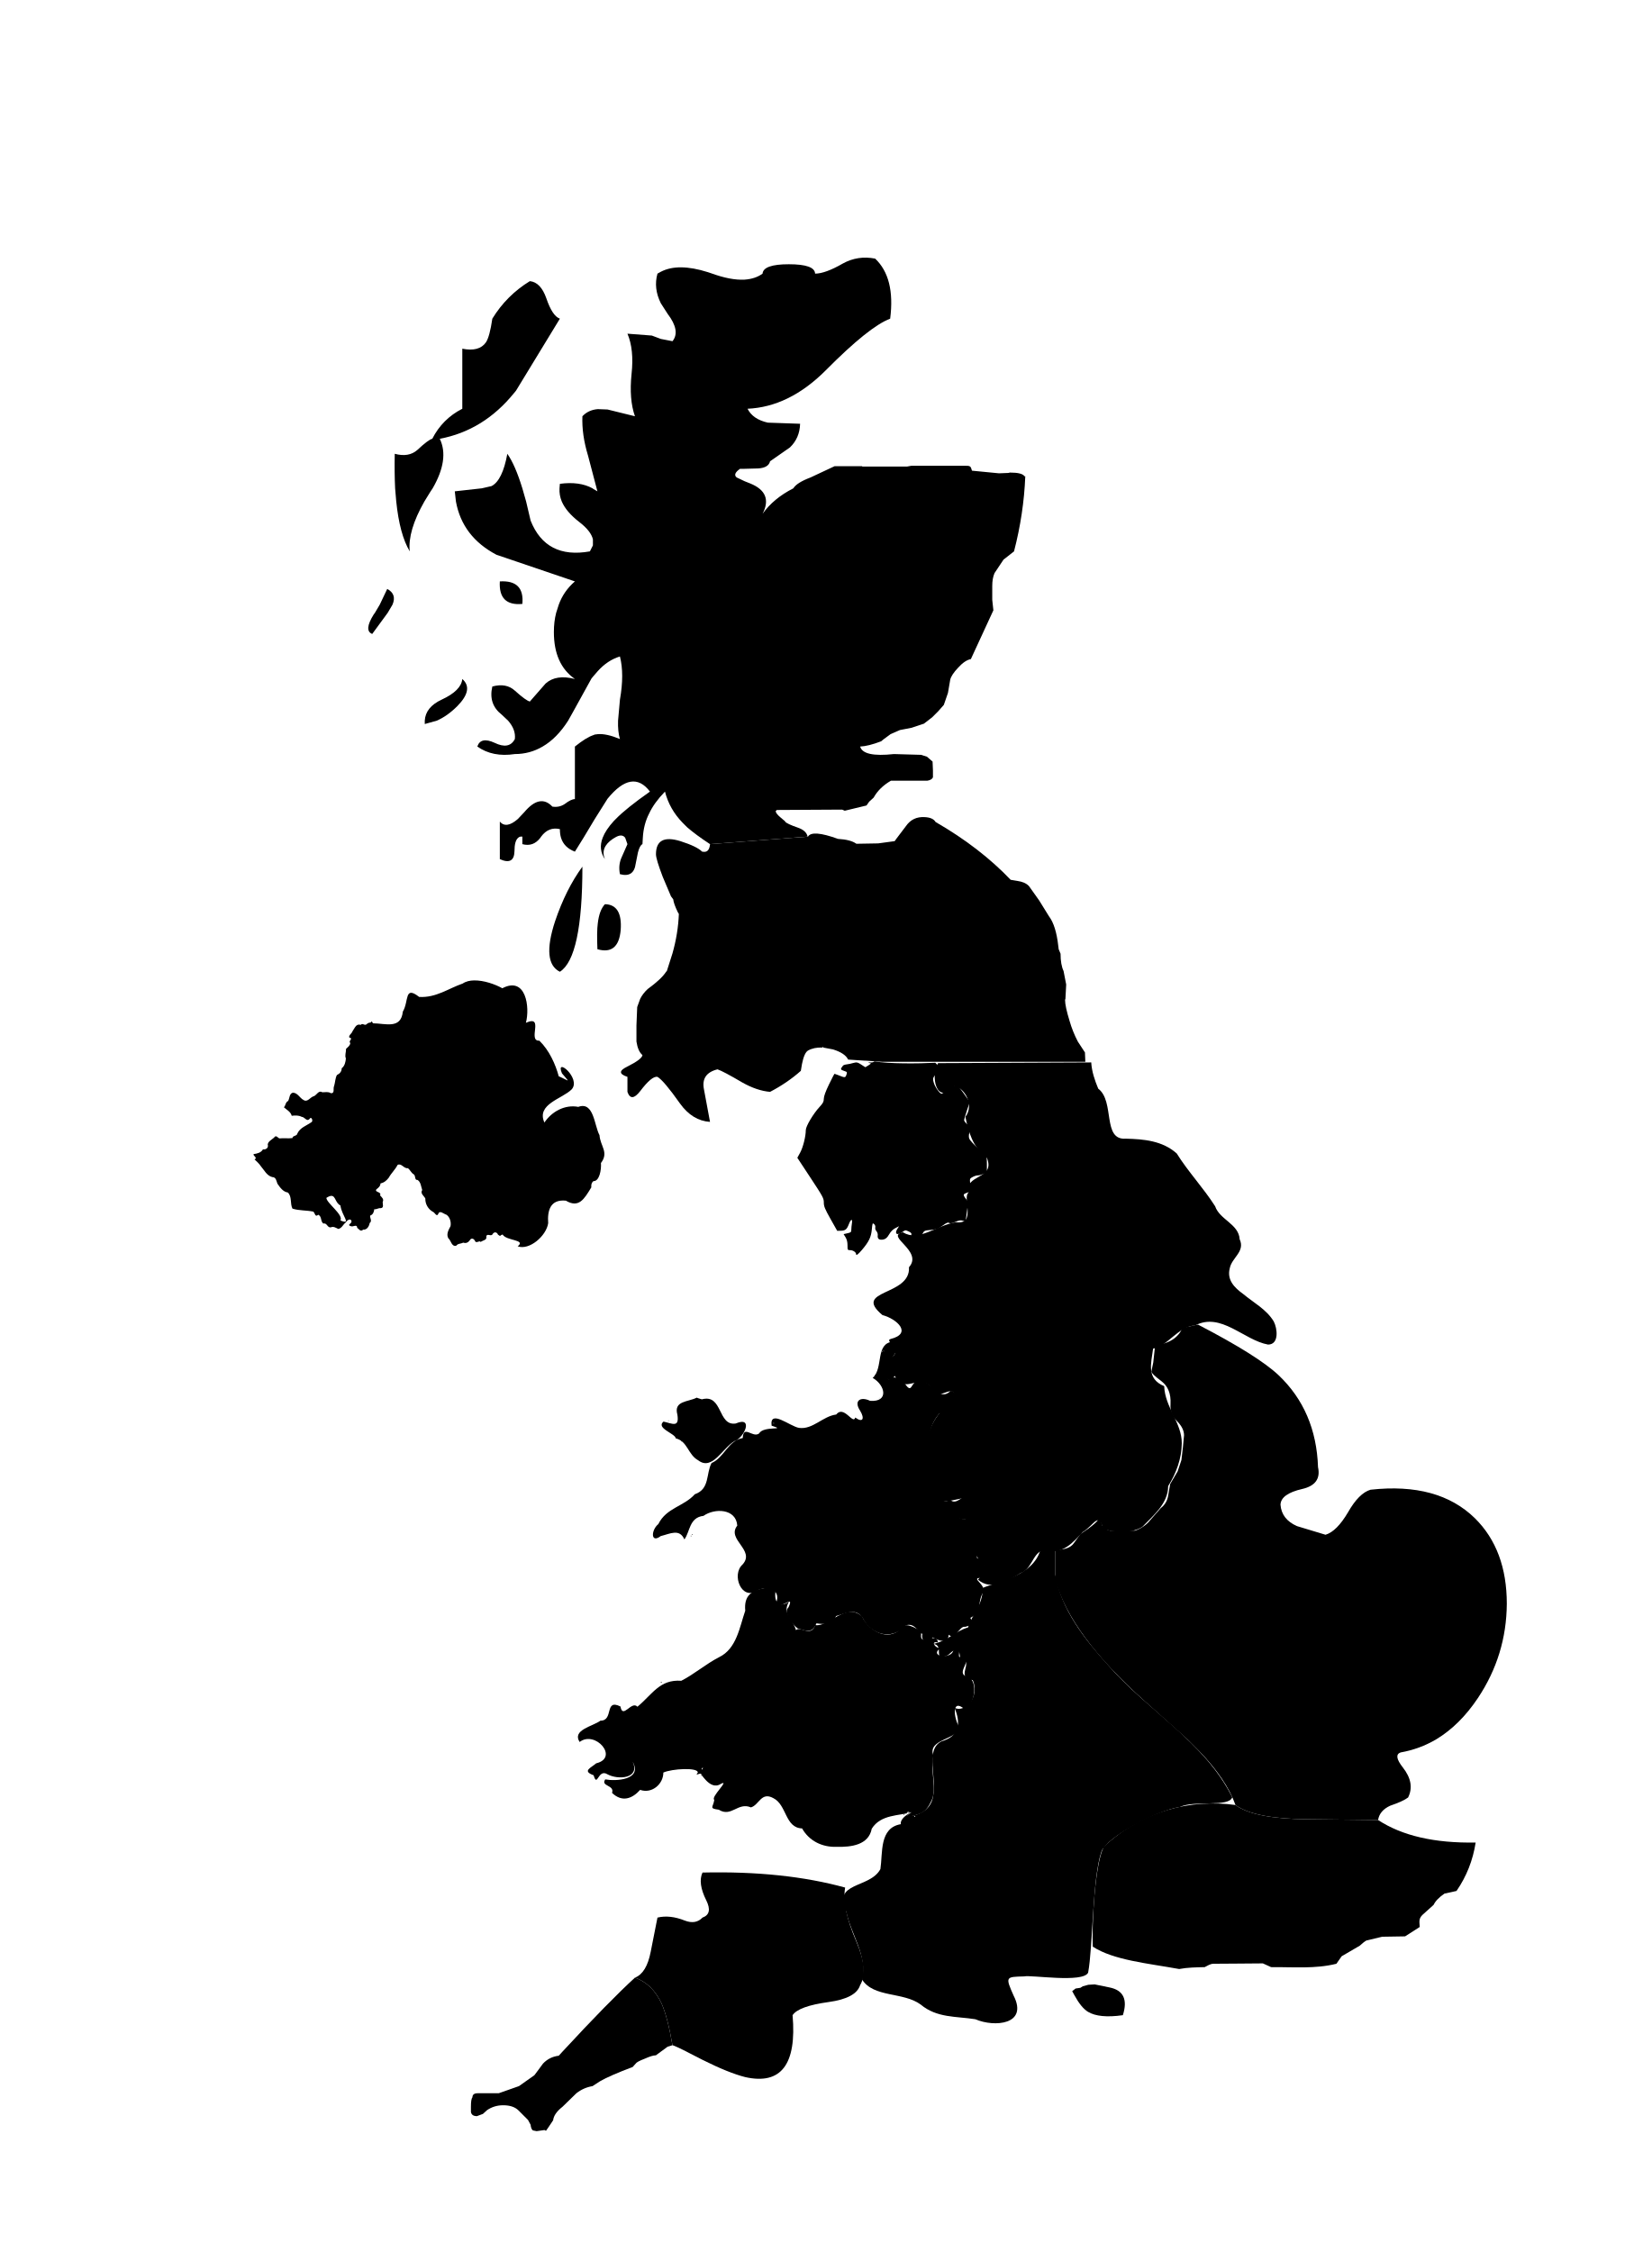
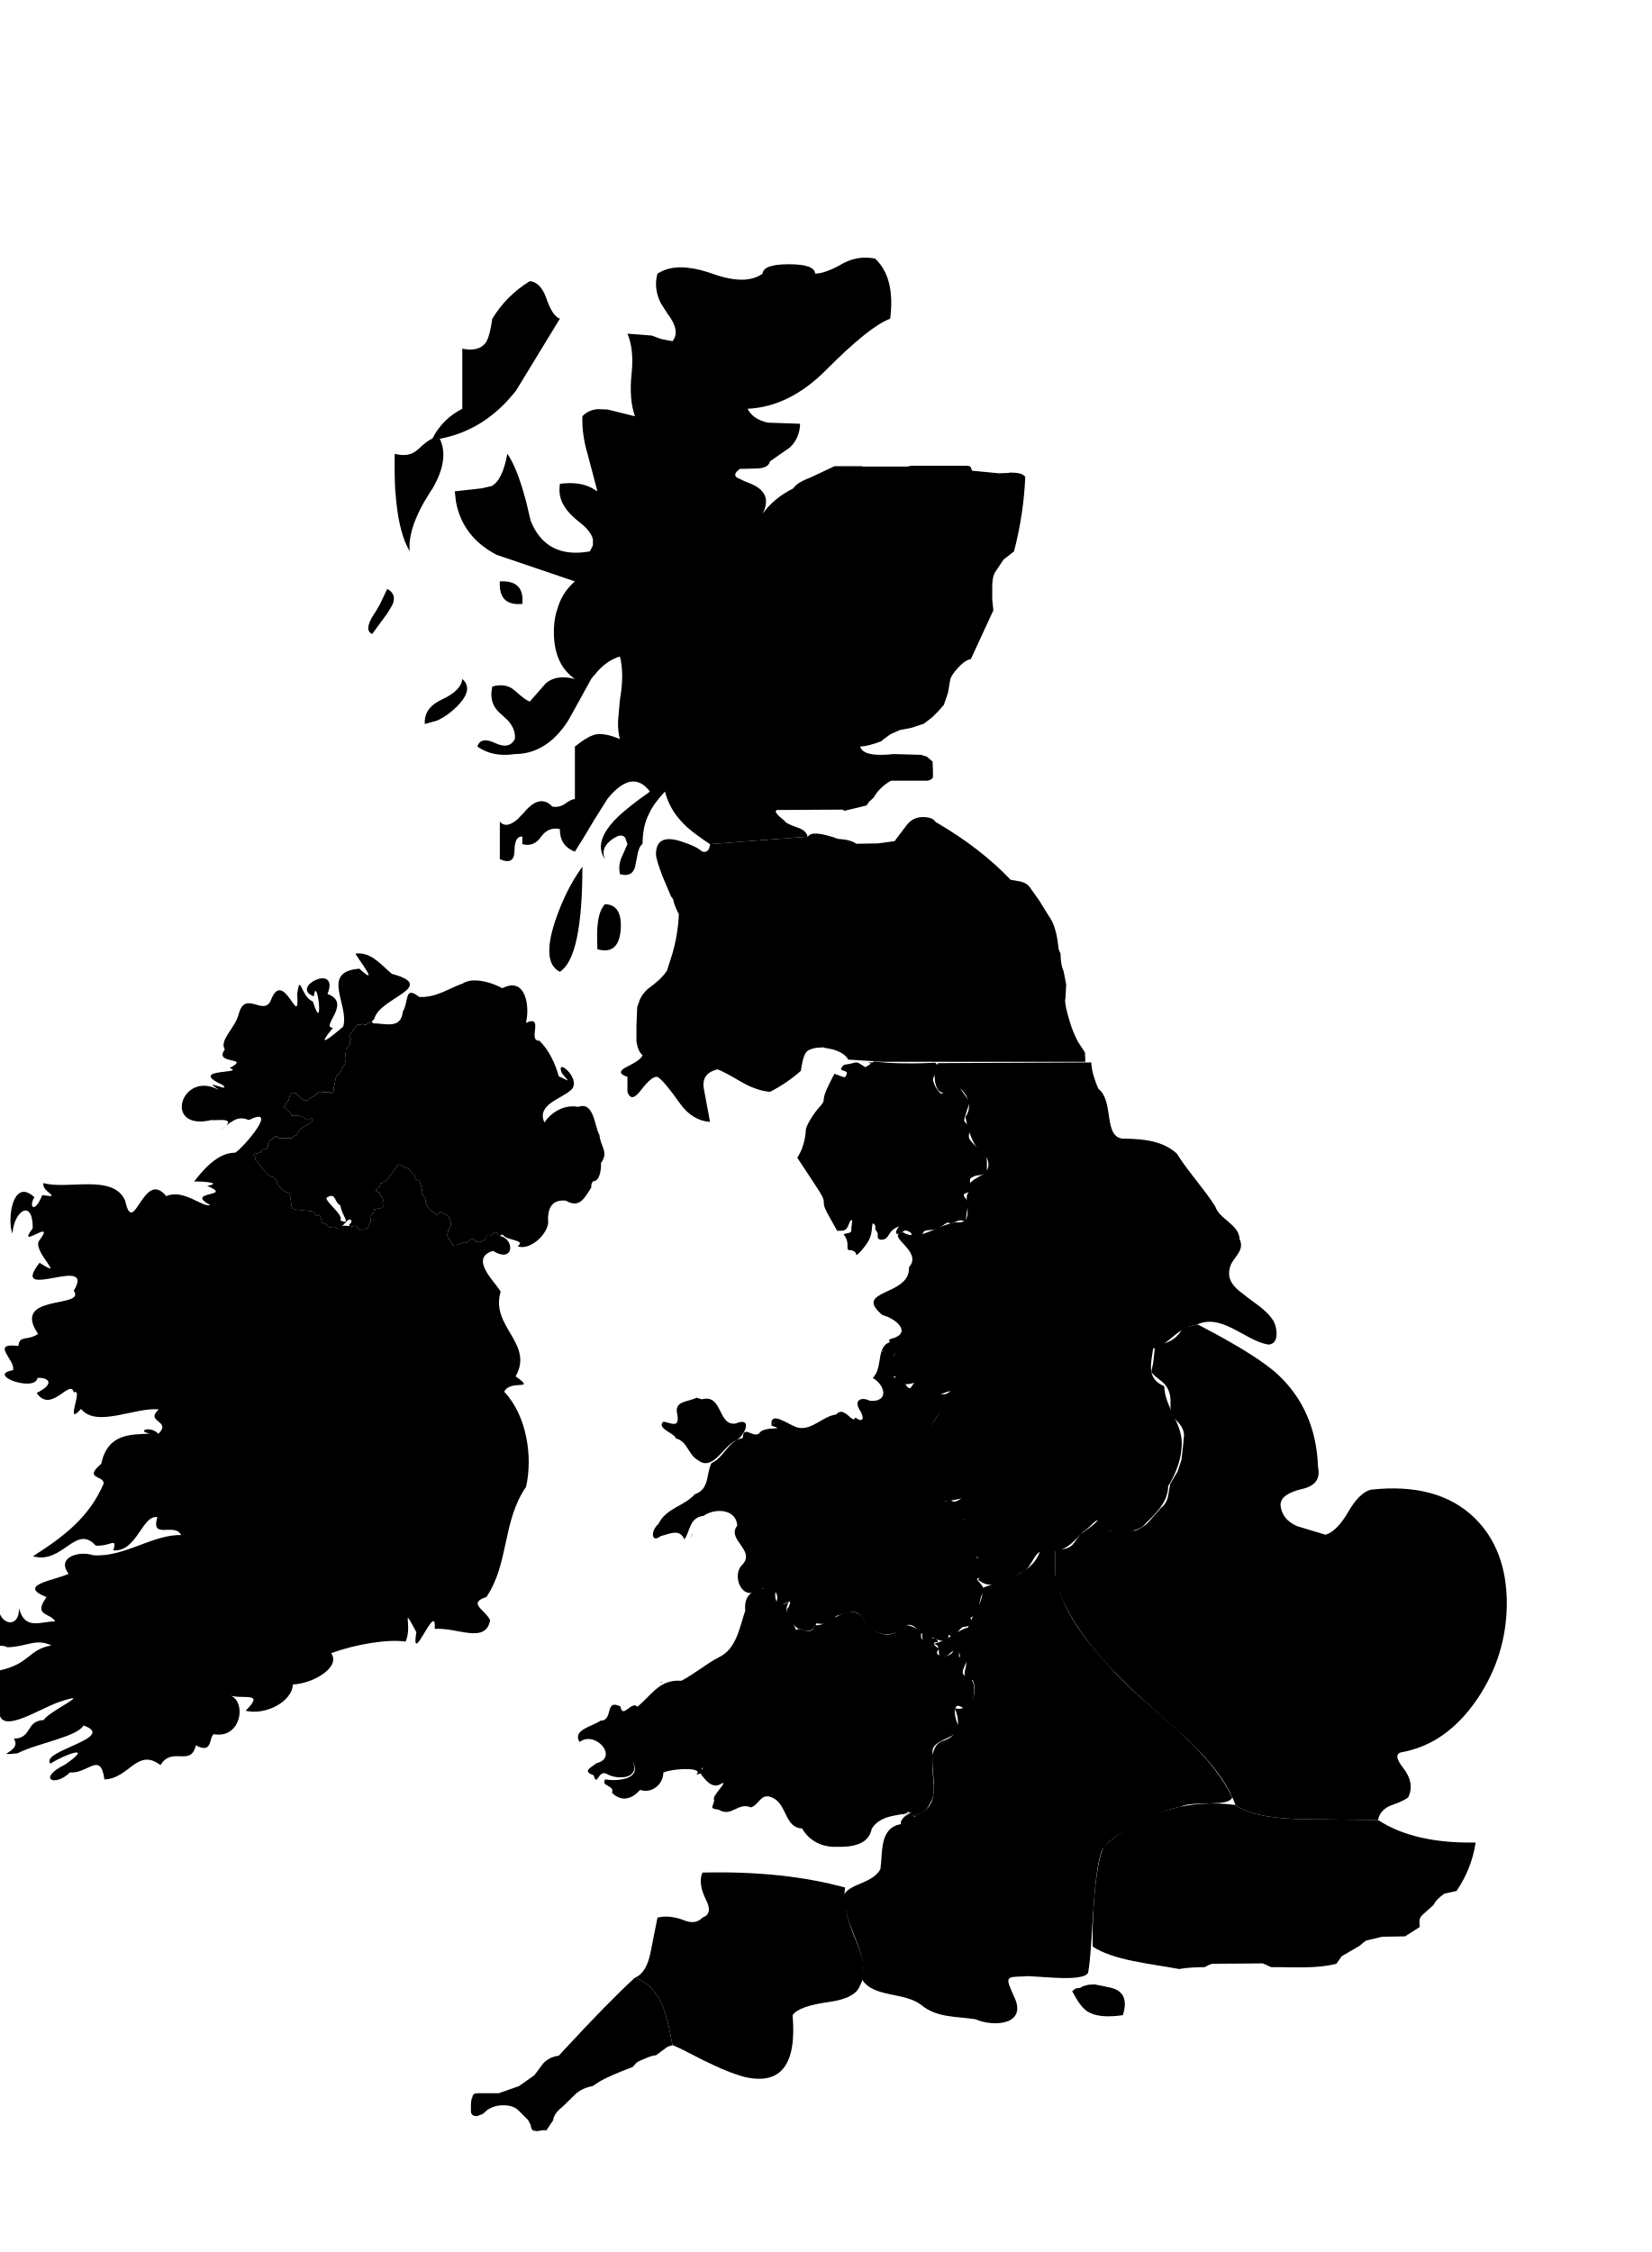
<svg xmlns="http://www.w3.org/2000/svg" viewBox="0 0 220 300">
  <path title="Northern Scotland" key="northern-scotland" id="map__region--northern-scotland" d="m105.5 60.45q1.35 0 3.7-1.35 2-1.1 4.3-.65 2.7 2.55 2 8-2.8 1.05-8.6 6.9-4.85 4.85-10.4 5.1.7 1.4 2.7 1.85l4.3.15q-.05 1.9-1.35 3.15l-2.65 1.85q-.2.85-1.55.95l-1.85.05h-.6q-1 .7-.45 1.15l1.05.5.75.3q3.1 1.25 1.65 4.05 1.45-2.05 4.1-3.4.45-.75 2.3-1.45l3.2-1.5h3.65l.05.05h5.95l.55-.1h7.35q.55-.05.65.35l.1.3 3.6.35 1.25-.05.2-.05q1.65 0 1.95.5h.1q-.2 5-1.5 10l-1.4 1.1-1.2 1.8q-.3.7-.3 1.7v1.85l.15 1.4-3 6.5q-.8.15-1.7 1.15-.9.95-1.05 1.6l-.3 1.75-.55 1.6-.75.85-.8.8-1.1.85-1.65.55-1.55.3-1.25.55-.95.7-.3.25q-1.7.65-2.8.7.4 1.45 4.5 1l3.5.1h.1l.8.25.75.65.05 1.2v.9q-.15.35-.75.45h-4.85q-1.55.9-2.3 2.25l-.6.55-.35.5-2.9.7-.35-.15-8.7.05-.15.15q0 .3.65.85l.65.55h-.05q.25.3 1.7.8 1.15.4 1.3 1.2l-13 1q-1.9-1.25-3.05-2.25l-.6-.6q-1.75-1.8-2.35-4.15-1.45 1.5-2.1 2.9-.75 1.45-.85 3.25l-.05.85q-.35.15-.6 1.1l-.3 1.5q-.25 1.9-2.1 1.4-.25-1.25.25-2.3l.75-1.7-.3-.85q-.45-.6-1.4 0l-.25.15q-1.7 1.15-1.05 2.7-.9-1.3-.3-2.85.4-1.05 1.5-2.25l.25-.25q1.35-1.4 4.55-3.65-2.35-3.1-5.65.95l-1.7 2.7-1.5 2.5-1.15 1.85q-1.45-.55-1.85-1.85-.15-.5-.15-1.15-1.5-.35-2.5 1l-.1.15q-.95 1.25-2.4.85v-1q-.35-.05-.55.15-.5.4-.5 1.8-.05 1.9-1.95 1.05v-5q.85 1 2.4-.35l.85-.9q2.1-2.5 3.75-.75.9.15 1.65-.35.85-.65 1.35-.65v-7q1.5-1.2 2.4-1.5l.25-.1.4-.05q1.15-.1 2.95.65-.3-1-.25-2.45l.25-2.8q.6-3.4 0-5.75-1.65.5-2.95 1.95l-.65.75-.2.25-2.4 4.35-.7 1.25q-1.5 2.35-3.4 3.45-1.7 1-3.7 1-2.95.45-5-1 .45-1.35 2.3-.5 1.95.95 2.7-.5.15-1.25-.9-2.45l-.85-.8q-1.8-1.4-1.25-3.75 1.85-.5 3 .55 1.5 1.35 2 1.45l2.1-2.4q1.4-1.25 3.9-.6-2.8-1.95-2.8-6.25 0-1.4.3-2.55l.35-1.1q.65-1.8 2.15-3.1l-10.45-3.55q-4.55-2.4-5.4-7.1l-.15-1.35 3.6-.4 1.3-.3q1.45-.75 2.1-4.3 1.05 1.5 2 4.6l.5 1.75.6 2.55q2.05 5.15 7.9 4.1l.4-.8v-.8q-.25-1.1-1.8-2.3-1.75-1.35-2.35-2.75-.35-.85-.3-1.75l.05-.6q2.6-.35 4.35.6l.05.05.6.35-1.25-4.75q-.85-2.8-.75-5.25.8-.85 2.05-.95l1.3.05 3.65.9q-.8-2.25-.45-5.65.35-3.25-.55-5.35l3.25.25 1.2.45 1.55.3q1.1-1.35-.65-3.65l-.9-1.4q-1-2-.45-3.95l.45-.25q2.3-1.2 6.25.05l.45.15q2.6.95 4.45.85 1.45-.1 2.4-.8.1-1.25 3.5-1.25 3.45 0 3.5 1.25m-34 6-5.85 9.6-.25.3q-4.05 5-9.9 6.1 1.3 2.7-.95 6.6l-.3.45-.8 1.3q-2.25 3.95-1.95 6.65-1.35-2.25-1.8-6.65l-.15-1.75q-.1-2.1-.05-4.6 1.85.5 3-.5 1.5-1.4 2-1.5 1.35-2.65 4-4v-8q2.25.45 3.15-.85.5-.75.85-3.15 1.9-3.1 5-5 1.45.15 2.2 2.3.8 2.35 1.8 2.7m-8 35q3.3-.2 3 3-3.2.3-3-3m-14.95 4.2-2.05 2.8q-1.15-.45.2-2.6l.15-.2.65-1.1 1-2.1q1.3.7.7 2.1l-.5.85zm4.95 14.8v-.45q.1-1.8 2.25-2.8 2.6-1.2 2.75-2.75 1.55 1.35-.65 3.6-1.35 1.35-2.75 1.95zm24 24q2.35.05 2.1 3.45-.3 3.35-3.1 2.55-.1-2.35.05-3.45.2-1.75.95-2.55m-3-5q0 12.1-3 14-2.45-1.2-.65-6.7 1.45-4.3 3.65-7.3" transform="translate(3.087899 -23.99819)" />
-   <path title="S. Scotland &amp; Northumberland" key="s-scotland-northumberland" id="map__region--s-scotland-northumberland" d="m83.538 142.102q2-1 2.05-1.55-.6-.5-.8-1.8v-2.15l.1-2.45.4-1.1q.35-.7 1-1.3 1.85-1.35 2.45-2.3l.1-.1.75-2.35q.75-2.65.85-5.25l-.15-.25q-.55-1.15-.6-1.7l-.3-.4-1.1-2.6q-.9-2.35-.9-3 0-2.75 3.25-1.75 2.2.7 2.9 1.4h.05q.9.2 1-1l13.05-1q.55-.95 4 .3 1.7.1 2.45.65l2.9-.05 2.2-.3.25-.35 1.25-1.65q.9-1.3 2.5-1.2 1.1.05 1.45.65 5.9 3.4 10 7.7l.9.15q1.05.15 1.55.7l1.35 1.9 1.3 2.1q.95 1.25 1.25 4l.05.4.25.6q0 1.45.4 2.3l.35 1.8-.1 1.9-.05.15q0 .85.6 2.8.4 1.4 1.1 2.75l.95 1.45.05 1.25h-27l-4.6-.3q-.4-.85-2-1.35l-1.3-.25-.1-.1-.05.1q-1.1-.05-1.9.4-.5.3-.8 1.8l-.15.9q-1.8 1.6-4.1 2.8-1.75-.15-3.7-1.25-2.55-1.5-3.3-1.75-2.25.55-1.8 2.7l.8 4.3q-2.35-.15-4-2.45-2.15-3.05-3-3.55-.75-.15-2.3 1.9-1.2 1.55-1.7.1v-2q-1.7-.55-.05-1.35" />
+   <path title="S. Scotland &amp; Northumberland" key="southern-scotland-and-northumberland" id="map__region--s-scotland-northumberland" d="m83.538 142.102q2-1 2.05-1.55-.6-.5-.8-1.8v-2.15l.1-2.45.4-1.1q.35-.7 1-1.3 1.85-1.35 2.45-2.3l.1-.1.75-2.35q.75-2.65.85-5.25l-.15-.25q-.55-1.15-.6-1.7l-.3-.4-1.1-2.6q-.9-2.35-.9-3 0-2.75 3.25-1.75 2.2.7 2.9 1.4h.05q.9.2 1-1l13.05-1q.55-.95 4 .3 1.7.1 2.45.65l2.9-.05 2.2-.3.25-.35 1.25-1.65q.9-1.3 2.5-1.2 1.1.05 1.45.65 5.9 3.4 10 7.7l.9.15q1.05.15 1.55.7l1.35 1.9 1.3 2.1q.95 1.25 1.25 4l.05.4.25.6q0 1.45.4 2.3l.35 1.8-.1 1.9-.05.15q0 .85.6 2.8.4 1.4 1.1 2.75l.95 1.45.05 1.25h-27l-4.6-.3q-.4-.85-2-1.35l-1.3-.25-.1-.1-.05.1q-1.1-.05-1.9.4-.5.3-.8 1.8l-.15.9q-1.8 1.6-4.1 2.8-1.75-.15-3.7-1.25-2.55-1.5-3.3-1.75-2.25.55-1.8 2.7l.8 4.3q-2.35-.15-4-2.45-2.15-3.05-3-3.55-.75-.15-2.3 1.9-1.2 1.55-1.7.1v-2q-1.7-.55-.05-1.35" />
  <path title="Northern England" key="northern-england" id="map__region--northern-england" d="m145.375 141.531c-6.802.031-13.604.062-20.406.094-1.019 1.548-.302 5.81 2.183 3.026 1.438.359 2.645 2.578 1.458 4.13.422 1.987.921 3.981 2.882 5.499 1.115 2.877-3.046 2.11-2.46 4.595-.884.61 1.11 4.328-1.688 3.938-2.712.465-4.924 2.653-7.062 1.344-2.453.517 2.771 2.471.812 4.656.244 3.89-7.631 2.946-3.537 6.373 1.947.514 4.023 2.45 1.098 3.186-.976.274 2.003 1.518-.233 2.682-1.624 1.14-.135 3.93.766 2.228 1.512 2.717 3.171-.704 5.156 1.844.935 1.754 2.662-1.348 3.085 1.419-3.136 1.281-5.09 5.816-3.529 9.593.533 1.572.739 3.401 1.569 3.863 1.654.106 4.46-1.267 2.591.414-1.414 1.177-.451 2.302.709 1.898-.934 2.059 1.054 4.155 1.763 5.782 1.69.369-.244 2.337-.244 2.337 1.739 1.519 3.98.207 5.666-.873 1.741-.559 1.686-3.524 3.72-2.964 2.026.363 3.317-1.178 4.578-2.509 1.506-.908 2.088-2.775 2.708-.391 1.621.444 3.728.644 5.222-.297 1.496-1.554 3.419-3.084 3.443-5.427 1.066-1.714 1.794-3.648 1.813-5.71.013-2.712-2.244-4.78-2.345-7.604-2.401-1-1.738-3.019-1.476-4.999 2.004-.361 3.274-2.934 5.596-3.089 3.445-1.816 6.501 1.969 9.72 2.549 1.503-.007 1.243-2.161.755-3.084-.963-1.603-2.685-2.498-4.086-3.666-1.154-.832-2.178-1.867-1.773-3.411.257-1.413 2.083-2.219 1.32-3.869-.124-2.039-2.655-2.594-3.27-4.397-1.564-2.456-3.596-4.595-5.116-7.034-1.9-1.696-4.392-1.913-6.784-1.969-3.169.23-1.425-4.952-3.672-6.663-.465-1.113-.861-2.28-.932-3.493zm-56.281 47.594-.031.031z" />
-   <path title="Cornwall" key="cornwall" id="map__region--cornwall" d="m84.588 263.452q2.3.8 3.55 3.45.8 1.8 1.45 5.55l-.65.2-1.5 1.1-.05.05h-.05q-.45 0-1.45.45-1.05.4-1.2.65l-.4.45q-3.05 1.15-4.35 1.9l-1 .65q-1.2.2-2.15.95l-1.85 1.8q-1.15.9-1.25 1.8l-.6.9-.35.5-.2-.1-1.05.15-.5-.1-.05-.05q-.2-.2-.25-.7l-.35-.65-1.25-1.25q-.7-.7-2.05-.7-1.2 0-2.15.65l-.55.5-.8.3q-.7 0-.8-.55v-.7q0-1.05.2-1.25 0-.55.7-.55h2.8l2.7-.95 2.05-1.45.6-.8.55-.75q.85-.9 2.1-1.05l.5-.55q6.25-6.75 9.65-9.85" />
+   <path title="Cornwall" key="cornwall-and-west-devon" id="map__region--cornwall" d="m84.588 263.452q2.3.8 3.55 3.45.8 1.8 1.45 5.55l-.65.2-1.5 1.1-.05.05h-.05q-.45 0-1.45.45-1.05.4-1.2.65l-.4.45q-3.05 1.15-4.35 1.9l-1 .65q-1.2.2-2.15.95l-1.85 1.8q-1.15.9-1.25 1.8l-.6.9-.35.5-.2-.1-1.05.15-.5-.1-.05-.05q-.2-.2-.25-.7l-.35-.65-1.25-1.25q-.7-.7-2.05-.7-1.2 0-2.15.65l-.55.5-.8.3q-.7 0-.8-.55v-.7q0-1.05.2-1.25 0-.55.7-.55h2.8l2.7-.95 2.05-1.45.6-.8.55-.75q.85-.9 2.1-1.05l.5-.55q6.25-6.75 9.65-9.85" />
  <path title="Devon" key="devon" id="map__region--devon" d="m93.588 249.452q10.85-.25 19 2-.45 2.7 1.5 7.2 1.65 3.85.5 5.8-.55 1.75-4.2 2.25-4 .55-4.8 1.75.85 9.85-6.3 8.25-2.2-.55-5.7-2.3-3.15-1.65-3.85-1.9l-.15-.05q-.65-3.75-1.45-5.55-1.25-2.65-3.55-3.45 1.55-.6 2.1-3.45l.9-4.55q1.65-.4 3.65.4 1.45.55 2.35-.4 1.4-.5.5-2.3-1.15-2.3-.5-3.7" />
  <path title="Central England" key="central-england" id="map__region--central-england" d="m138.594 206.5c-.994 3.446-5.649 4.175-7.661 5.027-.025 2.379-1.403 3.442-1.967 5.269-1.911.581-2.566 1.736-4.653 2.204 1.609.104-.217 2.53 1.994 1.477 1.397-1.291 1.417-.908 1.606.355 2.069.592-.826 2.567 1.683 2.992.948 2.223-1.021 4.375-2.43 3.687.861 2.037.65 3.79-1.728 4.452-2.261 1.135-.587 4.909-1.13 7.294-.317 2.344-2.846 2.771-3.517 2.637 1.123-.809-.99.207-.776 1.112-2.902.489-2.398 3.828-2.727 5.981-1.396 2.639-6.49 1.641-4.542 5.711.624 2.995 2.841 5.848 2.088 8.989 1.55 2.465 5.502 1.633 7.823 3.351 2.156 1.803 4.718 1.547 7.28 1.954 2.533 1.099 7.074.731 5.1-3.138-1.137-2.555-1.049-2.501 1.395-2.566.914-.227 7.845.905 8.528-.499.647-3.432.561-12.646 1.781-16.138.647-1.852 7.234-5.445 10.458-5.939 1.886-.925 6.543.085 6.962-1.29-3.688-7.404-11.275-11.525-16.556-17.621-3.1-3.437-6.215-7.365-7.013-12.026 0-1.091 0-2.182 0-3.273-.667-0-1.333 0-2-0zm-18.25 35.25.02-.065zm.031-.062c.107.268.203-.256 0 0zm4.031-23.75c-.12.345.348.176 0 0zm-.531.562c-.821.509 2.003-.515 0 0zm-.531 21.625v.094zm-1.438 1.75c.145.152-.336.248 0 0z" />
  <path title="East Anglia" key="east-anglia" id="map__region--east-anglia" d="m159.588 176.452q8 4.15 10.75 6.75 5 4.75 5.25 12.25.5 2.3-2.1 2.9-2.85.65-2.9 2.1.15 1.95 2.2 2.85l3.8 1.15q1.5-.45 3-3 1.45-2.55 3-3 9-1 13.9 3.8 4.25 4.2 4.25 11.4-.05 6.85-3.85 12.55-2.4 3.6-5.55 5.5-2.2 1.3-4.75 1.75-1 .35.3 2 1.65 2.1.7 4-.65.5-2.4 1.1-1.4.65-1.6 1.9l-9.35-.1q-7.15-.05-9.65-1.9-1.2-3.4-4.8-7.15l-1.6-1.6-5.6-5q-10-8.9-12-16.25v-4h.1q1.75 0 2.35-.85l.9-1.25q2.25-1.45 2.6-2.25l.05.05.2.95q.25.6 1.1.8h3.35q1.3-.5 2-1.4l1.4-1.6q.85-.65 1-1.75l.25-1.45 1-1.7.5-1.5.2-1.7.15-1.6q0-.95-.95-1.9-.95-.9-.85-2.3.1-2-1.2-3-1.35-1-1.35-1.3l.25-1.2.25-2.3q2.75-.3 3.65-2.3z" />
  <path title="South East England" key="south-east-england" id="map__region--south-east-england" d="m143.938 264.802.3-.2.75-.2.85-.05 1.95.4c1.867.367 2.467 1.6 1.8 3.7-2.1.3-3.65.15-4.65-.45-.6-.367-1.2-1.1-1.8-2.2l-.3-.55.45-.35zm3.009-18.705c5.319-4.977 11.767-6.45 17.641-5.645 1.667 1.233 4.883 1.867 9.65 1.9l9.35.1c3.2 2.1 7.533 3.1 13 3-.367 2.367-1.217 4.517-2.55 6.45-.53.13-1.066.236-1.6.35-.733.5-1.217 1-1.45 1.5l-1.5 1.35c-.507.518-.393.877-.35 1.6l-1.95 1.25-3.05.05-2.1.5c-.2.1-.5.333-.9.7l-2.4 1.4-.7 1c-2.799.703-5.729.427-8.7.45l-1.1-.5c-2.204.005-4.627.054-6.6.05-.452.024-.77.267-1.15.45-1.144.027-2.276.039-3.4.25-4.233-.767-8.74-1.178-11.506-2.978-.148-2.686.246-10.907 1.432-13.227" />
  <path title="Cumbria" key="cumbria" id="map__region--cumbria" d="m114.042 167.055c0-.24-.409-.514-.767-.514-.361 0-.37-.016-.37-.648 0-.434-.086-.787-.26-1.069l-.26-.421.355-.078c.631-.139.671-.17.672-.527.001-.193.037-.564.08-.825.11-.663-.136-.607-.403.093-.272.712-.465.872-1.072.887l-.484.012-.892-1.585c-.76-1.35-.892-1.674-.892-2.189 0-.564-.115-.779-1.764-3.28l-1.764-2.676.383-.7c.38-.695.744-2.156.744-2.987 0-.513.997-2.19 1.849-3.108.449-.484.552-.684.552-1.074.001-.32.229-.951.688-1.9.378-.782.711-1.421.741-1.421.03 0 .246.079.48.174.904.37.957.368 1.098-.037.125-.358.111-.383-.302-.519-.502-.166-.521-.231-.186-.656.174-.222.424-.174.959-.288.755-.16.808-.347 1.43.052l.624.401.423-.258c.232-.142.366-.259.296-.26-.07-.001-.208-.054-.308-.117-.147-.093.49.147.808-.15 1.798.337 5.954.304 8.099.187.13.122.237.181.32.455.158.527.179.467-.471 1.364-.178.245-.185.363-.051.839.154.551.796 1.465 1.028 1.465.067 0 .526-.284 1.021-.632s.938-.632.986-.632c.048 0 .464.532.925 1.183l.839 1.183-.377 1.114c-.207.613-.377 1.208-.377 1.322s.231.393.512.619c.494.397.505.422.316.711-.108.165-.196.51-.196.766 0 .42.108.571 1.09 1.52.6.58 1.14 1.054 1.2 1.054.06 0 .11.514.11 1.143v1.143l-.474.203c-.261.112-.587.195-.726.185-.139-.01-.442.08-.672.201-.397.208-.417.249-.364.788.031.313.097.69.147.839.078.232.022.293-.394.426-.705.225-.741.307-.358.809l.346.453-.154 1.231c-.085.677-.179 1.271-.209 1.321-.03.049-.199.035-.374-.032-.245-.093-.468-.058-.957.153-.469.202-.692.24-.843.145-.16-.101-.353-.02-.875.365-.583.431-.783.504-1.551.568-.864.072-.887.084-1.156.562-.256.456-.304.483-.724.414-.695-.115-.797-.168-.718-.375.051-.131-.065-.258-.366-.401-.423-.202-.454-.199-.813.067-.72.533-1.135.264-.675-.438l.214-.326-.499.255c-.309.158-.61.452-.79.773-.321.571-.601.771-1.081.771-.372 0-.528-.201-.475-.61.021-.162-.059-.402-.178-.533-.12-.133-.187-.348-.15-.488.038-.146-.026-.332-.155-.449-.207-.188-.226-.145-.305.714-.095 1.025-.389 1.634-1.315 2.724-.536.631-.785.804-.785.546z" />
-   <path title="W. &amp; S. Wales &amp; Herefordshire" key="herefordshire" id="map__region--herefordshire" d="m101.973 211.534c-1.902.309-2.874 1.055-2.691 3.032-.762 2.209-1.142 5.062-3.481 6.195-1.79.918-3.361 2.301-5.041 3.142-2.877-.208-3.84 1.798-5.839 3.458-.803-.853-1.96 1.719-2.262-.031-2.19-1.081-.851 1.9-2.669 1.889-1.022.763-3.819 1.233-2.771 2.839 2.075-1.603 5.309 2.094 2.201 2.845-.701.612-1.905 1.015-.337 1.59.514 1.74.564-.937 1.85-.126 1.389.755 4.371.596 3.357-1.67 1.33 2.434-2.25 2.606-3.657 2.346-.662.933 1.289.737.901 1.794 1.332 1.281 2.674.795 3.747-.399 1.592.554 3.1-.798 3.09-2.308 1.164-.519 4.624-.707 4.59-.003-.553.734.644-.367.494.519-.234-.918 1.027 2.029 2.584.988 1.272-.647-1.415 1.799-.881 2.126-.132.996-.773 1.139.598 1.319 1.686 1.062 2.545-1.053 4.282-.308 1.096-.31 1.363-2.129 2.985-1.233 1.808.894 1.544 3.962 3.831 4.035.94 1.676 2.695 2.52 4.59 2.453 1.968.048 4.273-.24 4.69-2.411 1.205-1.937 3.645-1.701 5.314-2.205-.614.309-1.37 1.283-.464.675 1.345-.475 2.189-.283 3.025-2.048.932-1.617-.147-4.133.336-6.174-.837-2.221 3.269-2.084 3.456-3.772-.71-1.115-1.101-3.886.651-2.448 1.606-.608 1.942-4.222.089-4.412-1.067-.61 1.351-2.334-.691-2.5-.383-.016.556-2.009-.854-.943-.046 1.263-3.363.998-1.709-.258-.62.145-1.426-.977-.34-.728-.157-1.665-2.758 1.019-2.163-1.511-.859-.312-2.341-1.612-3.143.003-1.802 1.252-4.017-.285-4.808-1.981-2.183-1.91-4.398 1.464-6.226 1.173-.597 1.695-2.011.029-2.559.683-.467-1.615-1.881-2.197-.94-3.795-1.281.851-2.0.127-1.799-1.347-.072-.704-.848-.707-1.337-.497zm-9.82 11.375v.056zm-4.01 1.162c-.338.007.121.244 0 0zm-5.659 3.167.019.019zm.506.337.106.035zm-5.809 4.479-.038.067zm16.454 3.392c-.017.49-.326.237 0 0zm-13.212 1.537c.004.125.12-.062 0 0zm42.915 3.13.019.112zm-2.174 1.256c-.328.361-.651-.009 0 0z" />
+   <path title="W. &amp; S. Wales &amp; Herefordshire" key="west-and-south-wales" id="map__region--west-and-south-wales" d="m101.973 211.534c-1.902.309-2.874 1.055-2.691 3.032-.762 2.209-1.142 5.062-3.481 6.195-1.79.918-3.361 2.301-5.041 3.142-2.877-.208-3.84 1.798-5.839 3.458-.803-.853-1.96 1.719-2.262-.031-2.19-1.081-.851 1.9-2.669 1.889-1.022.763-3.819 1.233-2.771 2.839 2.075-1.603 5.309 2.094 2.201 2.845-.701.612-1.905 1.015-.337 1.59.514 1.74.564-.937 1.85-.126 1.389.755 4.371.596 3.357-1.67 1.33 2.434-2.25 2.606-3.657 2.346-.662.933 1.289.737.901 1.794 1.332 1.281 2.674.795 3.747-.399 1.592.554 3.1-.798 3.09-2.308 1.164-.519 4.624-.707 4.59-.003-.553.734.644-.367.494.519-.234-.918 1.027 2.029 2.584.988 1.272-.647-1.415 1.799-.881 2.126-.132.996-.773 1.139.598 1.319 1.686 1.062 2.545-1.053 4.282-.308 1.096-.31 1.363-2.129 2.985-1.233 1.808.894 1.544 3.962 3.831 4.035.94 1.676 2.695 2.52 4.59 2.453 1.968.048 4.273-.24 4.69-2.411 1.205-1.937 3.645-1.701 5.314-2.205-.614.309-1.37 1.283-.464.675 1.345-.475 2.189-.283 3.025-2.048.932-1.617-.147-4.133.336-6.174-.837-2.221 3.269-2.084 3.456-3.772-.71-1.115-1.101-3.886.651-2.448 1.606-.608 1.942-4.222.089-4.412-1.067-.61 1.351-2.334-.691-2.5-.383-.016.556-2.009-.854-.943-.046 1.263-3.363.998-1.709-.258-.62.145-1.426-.977-.34-.728-.157-1.665-2.758 1.019-2.163-1.511-.859-.312-2.341-1.612-3.143.003-1.802 1.252-4.017-.285-4.808-1.981-2.183-1.91-4.398 1.464-6.226 1.173-.597 1.695-2.011.029-2.559.683-.467-1.615-1.881-2.197-.94-3.795-1.281.851-2.0.127-1.799-1.347-.072-.704-.848-.707-1.337-.497zm-9.82 11.375v.056zm-4.01 1.162c-.338.007.121.244 0 0zm-5.659 3.167.019.019zm.506.337.106.035zm-5.809 4.479-.038.067zm16.454 3.392c-.017.49-.326.237 0 0zm-13.212 1.537c.004.125.12-.062 0 0zm42.915 3.13.019.112zm-2.174 1.256c-.328.361-.651-.009 0 0z" />
  <path title="North Wales &amp; Welsh Marches" key="north-wales" id="map__region--north-wales" d="m118.993 178.723c-2.457.21-1.242 3.498-2.733 4.834 1.669.952 2.205 3.243-.352 3.054-1.238-.607-2.227-.042-1.321 1.318.642 1.066.353 1.644-.65.906-.27 1.034-1.509-1.711-2.538-.399-1.795.223-3.123 2.039-4.958 1.777-1.182-.191-3.939-2.548-3.648-.292 2.177.695-1.077-.042-1.668 1.038-.845.646-2.09-1.223-2.175.609-1.951.324-2.482 2.622-4.157 3.33-.758 1.41-.203 3.459-2.229 4.157-1.449 1.63-3.789 1.799-4.86 3.971-1.002.836-1.013 2.621.312 1.606 1.255-.309 2.509-1.037 3.157.441.755-.983.628-2.927 2.545-3.137 1.485-1.055 4.339-.981 4.502 1.295-1.476 1.866 2.455 3.26.703 5.185-1.514 1.345-.138 4.865 1.951 3.474 1.234-.693 3.201-.21 2.541 1.587.34 1.246 2.529-1.279 1.631.633-.931.897 1.2 2.935 1.275 2.826 1.144.371 1.886.659 2.443-.683 1.133.178 2.153.14 2.621-.973 1.637-.483 2.894-1.184 3.783.7 1.376 2.063 3.956 2.34 5.473.555 1.181-.413 1.562.787 2.235 1.127-.25 1.248.947 1.191 1.391.457.727.406 2.01.983 2.126-.351.851.829 1.444-1.245 2.173-1.048 1.079-.301 1.178-.169.709-1.199 1.604-.795.886-2.063 1.677-3.35.558-1.085-1.835-2.013-.21-1.96 1.245-.918.582-2.253-.583-2.652.047-2.001-2.206-3.267-1.225-5.274-2.339.491-1.11-1.9.143-2.511.243-2.079-1.524 1.177-2.485-.005-1.818 1.155-1.999-2.808-2.545-4.053-.582-2.45-.679-5.429 1.096-7.412 1.383-.346 3.718-2.241 1.528-3.044-1.717 1.696-2.425-1.647-4.518-1.291-.858.366-.66 1.68-1.562.424-.618-.893-1.694-1.161-2.158-.636-2.079-1.697 2.402-3.435.561-5.036h0zm-1.855 7.553c.081-.15-.122-.006 0 0zm.486-6.361c.124-.01-.069.149 0 0zm.066 0 .022.044zm-.133.044c.127.116-.162.192 0 0zm.177 0c.132-.002-.081.16 0 0zm-1.171 3.158c.124-.01-.069.149 0 0zm.133.375.022.044zm-23.875 2.694c-1.141.596-3.108.393-2.579 2.269.287 1.815-.724 1.155-1.853.922-1.048.886 1.571 1.579 1.638 2.235 1.589.381 1.595 2.159 3.004 2.935 1.876 1.424 3.255-1.69 4.827-2.575 1.313-.452 2.566-3.364.155-2.341-2.418.381-1.706-3.989-4.512-3.218-.287-.106-.447-.113-.679-.226zm3.6 2.098c-.109.135.119.008 0 0zm-7.067.839-.044.044zm-.221.11c-.546-.015.228.082 0 0zm13.892.309c.168-.071.049.296 0 0zm-12.258 2.407c-.142.177.096.07 0 0zm34.586 7.531c-.102.131.128.025 0 0zm-33.173 4.903c-.116.196.242.034 0 0zm-.133.155c-.112.173.144.197 0 0zm-3.998.398-.022.044z" />
  <path title="Northern Ireland" key="northern-ireland" id="map__region--northern-ireland" d="m63.169 130.604c-.58.009-1.113.133-1.525.416-1.934.668-3.543 1.915-5.804 1.786-2.012-1.572-1.341.567-2.175 1.957-.249 2.388-2.33 1.559-3.978 1.557-.062-.085-.108-.171-.14-.261l-.215.176c-.166-.033-.338.075-.462.176-.287.315-.522-.195-.832.122-.602-.218-.792.469-1.074.837-.08.302-.536.538-.435.837.622.154-.195.46.14.736-.045.38-.338.548-.569.778.02.427-.202.868-.021 1.28-.04.455-.151 1.014-.558 1.306.007.431-.262.728-.633.901-.225.379-.232.992-.376 1.461-.18.323.144 1.029-.451.954-.348-.227-.74-.107-1.117-.117-.491-.304-.727.332-1.101.512-.515.105-.856.889-1.423.506-.477-.251-.752-.906-1.342-.96-.548.029-.484.768-.693 1.098-.382.193-.303.591-.564.842.377.351.905.592 1.042 1.136.438-.061.915-.078 1.326.139.408.013.673.694 1.047.283.25-.439.537.306.242.437-.651.467-1.501.709-1.858 1.493-.051.379-.693.281-.65.613-.576.086-1.163-.021-1.745.048-.285-.117-.43-.516-.725-.096-.299.262-.789.495-.832.906.141.442-.249.72-.639.65-.25.442-.751.56-1.229.629-.178.19.606.513.107.704.285.273.609.552.832.896.457.523.798 1.272 1.525 1.461.517.003.55.509.693.88.347.493.737 1.083 1.391 1.178.573.547.272 1.474.612 2.143.875.287 1.873.207 2.786.405.225.214.244.799.644.41.513.226.283.885.682 1.173.503-.122.525.572.988.512.376-.171.676.059 1.004.208.478-.079.639-.604 1.004-.869.14-.255.628-.624.757-.181.076.352-.669.503-.113.672.311.178.843-.333.875.229.254.193.453.572.795.24.5.058.794-.442.864-.874.371-.271.014-.661.065-.992.375-.13.512-.478.548-.848.324.039.538-.183.87-.144.466-.051.229-.553.252-.826.208-.381-.138-.64-.349-.874.257-.516-.805-.386-.478-.821.279-.205.525-.417.537-.778.468-.083.832-.4 1.106-.768.331-.606.858-1.072 1.165-1.69.51-.288.848.521 1.364.427.296.19.441.616.773.81.32.18.086.819.521.757.442.261.471.898.628 1.349-.305.447.234.775.414 1.125-.026.719.367 1.414.999 1.77.257.074.502.72.709.315.191-.6.747-.012 1.101.075.465.304.654.991.548 1.525-.249.486-.594 1.042-.301 1.605.388.309.419 1.157 1.063 1.002.197-.302.638-.252.939-.41.364.13.657-.022.87-.32.166-.331.51-.245.666.048.16.479.595-.086.789.181.27-.233.864-.229.736-.714.083-.518.665.064.843-.331.198-.34.586-.293.719.075l.269.176c.058-.074.166-.142.344-.203.476.867 3.188.666 2.008 1.578 1.553.57 3.817-1.381 4.065-3.081-.122-1.668.266-3.207 2.352-3.002 1.735 1.023 2.435-.19 3.393-1.77-.026-.335.013-.61.285-.832.799.03 1.067-1.507.999-2.41 1.087-1.443-.084-2.216-.193-3.711-.7-1.279-.739-4.54-2.824-3.769-1.793-.338-3.538.621-4.515 2.085-1.107-2.456 2.364-3.144 3.629-4.414 1.327-1.463-2.264-4.424-1.289-2.138 1.197 1.421.917.958-.43.394-.432-1.606-1.264-3.461-2.582-4.745-1.638.084.735-3.508-1.793-2.383.553-2.063.02-6.254-3.141-4.601-.965-.54-2.472-1.065-3.748-1.045zm-19.028 28.703c.573-.01.515.931 1.213 1.28.157 1.353 1.555 2.64-.005 1.994.461-.733-1.869-2.335-1.868-3.007.289-.186.5-.264.66-.267z" />
+   <path title="Ireland" id="map__region--ireland" class="disabled" d="m48.117,127.027c-0.24,-0.027-0.49,-0.028 -0.752,0.004 0.048,0.328 3.52,4.746 0.51,2.01 -5.244,0.422 -1.315,4.799 -2.15,7.705 -1.733,1.521 -3.767,3.087 -1.371,0.172 -1.768,-0.048 2.618,-3.321 -0.725,-4.502 1.676,-4.228 -5.138,-0.929 -1.826,0.312 0.421,-3.196 1.433,5.561 -0.121,0.695 -1.627,-0.656 -1.672,-3.979 -2.092,-1.01 0.383,5.091 -1.811,-3.692 -3.516,0.861 -0.963,2.196 -3.449,-1.51 -4.287,1.877 -0.534,1.907 -2.594,3.398 -1.84,4.664 -1.556,2.076 3.62,0.913 0.646,2.457 2.305,0.823 -5.848,9.6e-4 -0.926,2.273 1.264,1.159 -3.102,-1.117 -0.479,0.67 -5.023,-2.795 -7.602,5.52 -1.047,3.996 0.649,0.111 3.8,-0.496 1.299,1.318 1.817,-1.559 2.419,-1.81 3.734,-1.328 4.124,-2.034 -0.773,3.749 -1.854,4.361 -2.342,-0.055 -4.398,2.451 -5.457,3.84 1.022,-0.054 3.931,0.167 1.73,0.58 3.748,1.519 -3.156,0.623 0.418,2.562 -1.055,0.321 -3.559,-2.209 -5.869,-1.205 -3.042,-3.74 -4.338,5.8 -5.475,0.582 -1.634,-3.596 -7.582,-1.388 -10.891,-2.32 -0.259,1.216 2.735,2.061 -0.141,1.6 -1.054,2.608 -1.849,1.528 -1.053,0.289 -2.927,-2.726 -3.66,3.048 -2.926,4.846 0.233,-3.167 2.752,-4.649 2.703,-0.709 -2.411,3.173 3.417,-1.723 0.779,1.76 -0.607,1.551 3.758,5.138 0.131,2.832 -4.237,5.437 7.6,-1.289 4.553,3.727 1.757,2.387 -8.449,0.34 -4.744,5.762 -1.494,0.96 -2.462,0.118 -2.633,1.592 -3.861,-0.461 -0.301,1.906 -0.711,3.232 -3.653,0.604 2.933,2.989 3.27,1.025 1.244,-0.091 2.58,0.641 -0.115,2.012 1.945,2.848 4.488,-2.047 4.949,-0.07 1.379,-0.739 -1.355,4.782 0.961,2.186 2.023,2.57 7.222,-0.256 10.361,0.066 -1.935,1.721 1.785,1.473 -0.066,3.256 -0.975,-1.101 -3.035,-0.42 -1.133,-0.025 -2.611,0.131 -5.612,-0.028 -6.471,4.018 -2.493,2.096 0.507,1.527 0.307,2.672 -1.934,4.452 -5.215,6.971 -9.406,9.646 3.958,1.139 5.701,-4.386 8.369,-1.418 2.099,0.114 2.812,-1.226 2.35,0.633 3.145,0.223 3.824,-4.764 5.855,-4.426 -0.925,3.1 2.284,0.643 3.172,2.387 -3.796,-0.102 -7.625,3.016 -11.734,2.68 -1.893,-0.623 -4.936,0.29 -3.264,2.469 -1.581,0.84 -7.088,1.477 -2.938,3.115 -1.839,2.535 0.461,2.048 1.162,3.234 -1.963,-0.001 -4.054,1.24 -4.822,-1.744 0.012,2.42 -1.937,2.297 -2.563,0.74 -2.553,0.534 -2.869,2.936 -4.555,3.188 -0.129,3.585 3.447,0.228 5.586,1.264 2.605,-0.065 3.727,-1.235 5.844,-0.246 -3.106,0.541 -2.826,2.454 -6.959,3.344 -2.604,1.018 0.249,3.2 -3.135,3.654 0.77,2.76 1.133,1.817 3.238,0.709 -0.994,5.059 5.059,0.729 8.02,-0.217 4.727,-1.56 -1.534,1.284 -2.197,2.453 -2.41,0.105 -1.524,2.443 -3.98,2.479 1.217,1.758 -3.064,2.291 0.479,1.955 2.628,-1.343 8.006,-2.215 8.797,-3.715 4.678,1.627 -5.896,3.392 -4.393,5.086 1.981,-1.289 5.914,-2.627 1.939,0.131 -3.783,1.862 -1.368,3.061 0.654,1.037 2.411,0.222 4.067,-2.899 4.598,0.936 3.314,-0.097 4.337,-4.271 7.463,-1.91 1.565,-2.567 4.047,0.309 4.711,-2.637 2.278,1.225 1.699,-1.024 2.393,-1.482 3.804,0.705 4.456,-4.756 1.928,-5.215 1.912,0.694 5.007,-0.578 2.311,2.09 2.625,0.657 6.211,-1.193 6.297,-3.498 2.645,-0.091 6.431,-2.29 5.1,-4.162 3.324,-1.239 7.768,-1.913 9.916,-1.541 0.982,-2.129 -0.696,-5.201 1.434,-1.264 -0.815,5.069 2.745,-4.489 2.443,-0.438 3.006,-0.213 6.787,2.053 7.385,-1.145 -0.674,-1.449 -3.076,-2.25 -0.494,-3.102 3.027,-4.479 2.108,-10.078 5.281,-14.67 0.912,-3.99 0.105,-9.496 -2.908,-12.67 0.779,-1.707 4.407,-0.022 1.516,-2.043 2.494,-4.412 -3.398,-6.609 -1.996,-11.275 -0.507,-1.107 -4.331,-4.428 -1.031,-5.447 2.909,1.741 2.893,-1.618 0.947,-1.988 l -0.27,-0.176 c -0.133,-0.368 -0.52,-0.414 -0.719,-0.074 -0.178,0.395 -0.761,-0.188 -0.844,0.33 0.129,0.485 -0.464,0.482 -0.734,0.715 -0.194,-0.267 -0.631,0.297 -0.791,-0.182 -0.156,-0.293 -0.498,-0.378 -0.664,-0.047 -0.213,0.298 -0.508,0.448 -0.871,0.318 -0.302,0.158 -0.743,0.11 -0.939,0.412 -0.644,0.155 -0.675,-0.694 -1.062,-1.004 -0.294,-0.563 0.051,-1.118 0.301,-1.604 0.106,-0.534 -0.084,-1.221 -0.549,-1.525 -0.353,-0.087 -0.908,-0.674 -1.1,-0.074 -0.207,0.406 -0.452,-0.24 -0.709,-0.314 -0.632,-0.356 -1.024,-1.051 -0.998,-1.77 -0.18,-0.35 -0.719,-0.678 -0.414,-1.125 -0.157,-0.451 -0.187,-1.088 -0.629,-1.35 -0.435,0.062 -0.2,-0.578 -0.52,-0.758 -0.332,-0.195 -0.478,-0.619 -0.773,-0.809 -0.515,0.095 -0.853,-0.715 -1.363,-0.428 -0.307,0.618 -0.835,1.083 -1.166,1.689 -0.274,0.368 -0.638,0.687 -1.105,0.77 -0.012,0.361 -0.258,0.572 -0.537,0.777 -0.327,0.435 0.736,0.305 0.479,0.82 0.211,0.234 0.556,0.494 0.348,0.875 -0.023,0.274 0.214,0.775 -0.252,0.826 -0.332,-0.039 -0.546,0.184 -0.869,0.145 -0.036,0.37 -0.173,0.718 -0.549,0.848 -0.05,0.331 0.306,0.722 -0.064,0.992 -0.071,0.432 -0.363,0.931 -0.863,0.873 -0.342,0.332 -0.541,-0.048 -0.795,-0.24 -0.032,-0.563 -0.564,-0.051 -0.875,-0.229 -0.829,-0.049 -1.035,-0.165 -1.648,0.379 -0.328,-0.148 -0.628,-0.38 -1.004,-0.209 -0.463,0.061 -0.485,-0.634 -0.988,-0.512 -0.399,-0.288 -0.169,-0.946 -0.682,-1.172 -0.4,0.388 -0.419,-0.196 -0.645,-0.41 -0.913,-0.198 -1.912,-0.12 -2.787,-0.406 -0.34,-0.669 -0.039,-1.595 -0.611,-2.143 -0.654,-0.096 -1.044,-0.685 -1.391,-1.178 -0.142,-0.371 -0.176,-0.878 -0.693,-0.881 -0.727,-0.189 -1.067,-0.938 -1.523,-1.461 -0.223,-0.344 -0.547,-0.621 -0.832,-0.895 0.499,-0.191 -0.285,-0.515 -0.107,-0.705 0.478,-0.069 0.979,-0.187 1.229,-0.629 0.39,0.07 0.779,-0.208 0.639,-0.65 0.043,-0.412 0.533,-0.645 0.832,-0.906 0.295,-0.42 0.442,-0.021 0.727,0.096 0.582,-0.069 1.168,0.039 1.744,-0.047 -0.044,-0.332 0.6,-0.234 0.65,-0.613 0.357,-0.784 1.207,-1.025 1.857,-1.492 0.296,-0.131 0.008,-0.877 -0.242,-0.438 -0.374,0.411 -0.638,-0.271 -1.047,-0.283 -0.411,-0.216 -0.888,-0.2 -1.326,-0.139 -0.137,-0.544 -0.664,-0.783 -1.041,-1.135 0.26,-0.251 0.18,-0.649 0.562,-0.842 0.208,-0.33 0.145,-1.071 0.693,-1.1 0.59,0.054 0.865,0.71 1.342,0.961 0.567,0.382 0.909,-0.403 1.424,-0.508 0.374,-0.18 0.609,-0.816 1.1,-0.512 0.377,0.01 0.769,-0.11 1.117,0.117 0.595,0.075 0.272,-0.63 0.451,-0.953 0.144,-0.469 0.15,-1.082 0.375,-1.461 0.371,-0.173 0.642,-0.469 0.635,-0.9 0.408,-0.292 0.518,-0.851 0.559,-1.307 -0.181,-0.412 0.042,-0.852 0.021,-1.279 0.231,-0.23 0.523,-0.4 0.568,-0.779 -0.335,-0.276 0.481,-0.581 -0.141,-0.734 -0.101,-0.299 0.356,-0.536 0.436,-0.838 0.282,-0.367 0.472,-1.056 1.074,-0.838 0.31,-0.318 0.545,0.194 0.832,-0.121 0.124,-0.101 0.294,-0.209 0.461,-0.176 l 0.215,-0.178 c 0.181,-0.155 0.211,-0.203 0.316,-0.305 0.554,-2.781 8.667,-4.315 2.348,-6.012 -1.257,-1.024 -2.417,-2.524 -4.094,-2.713 z m 16.455,86.922 -0.064,0.15 z" />
</svg>
